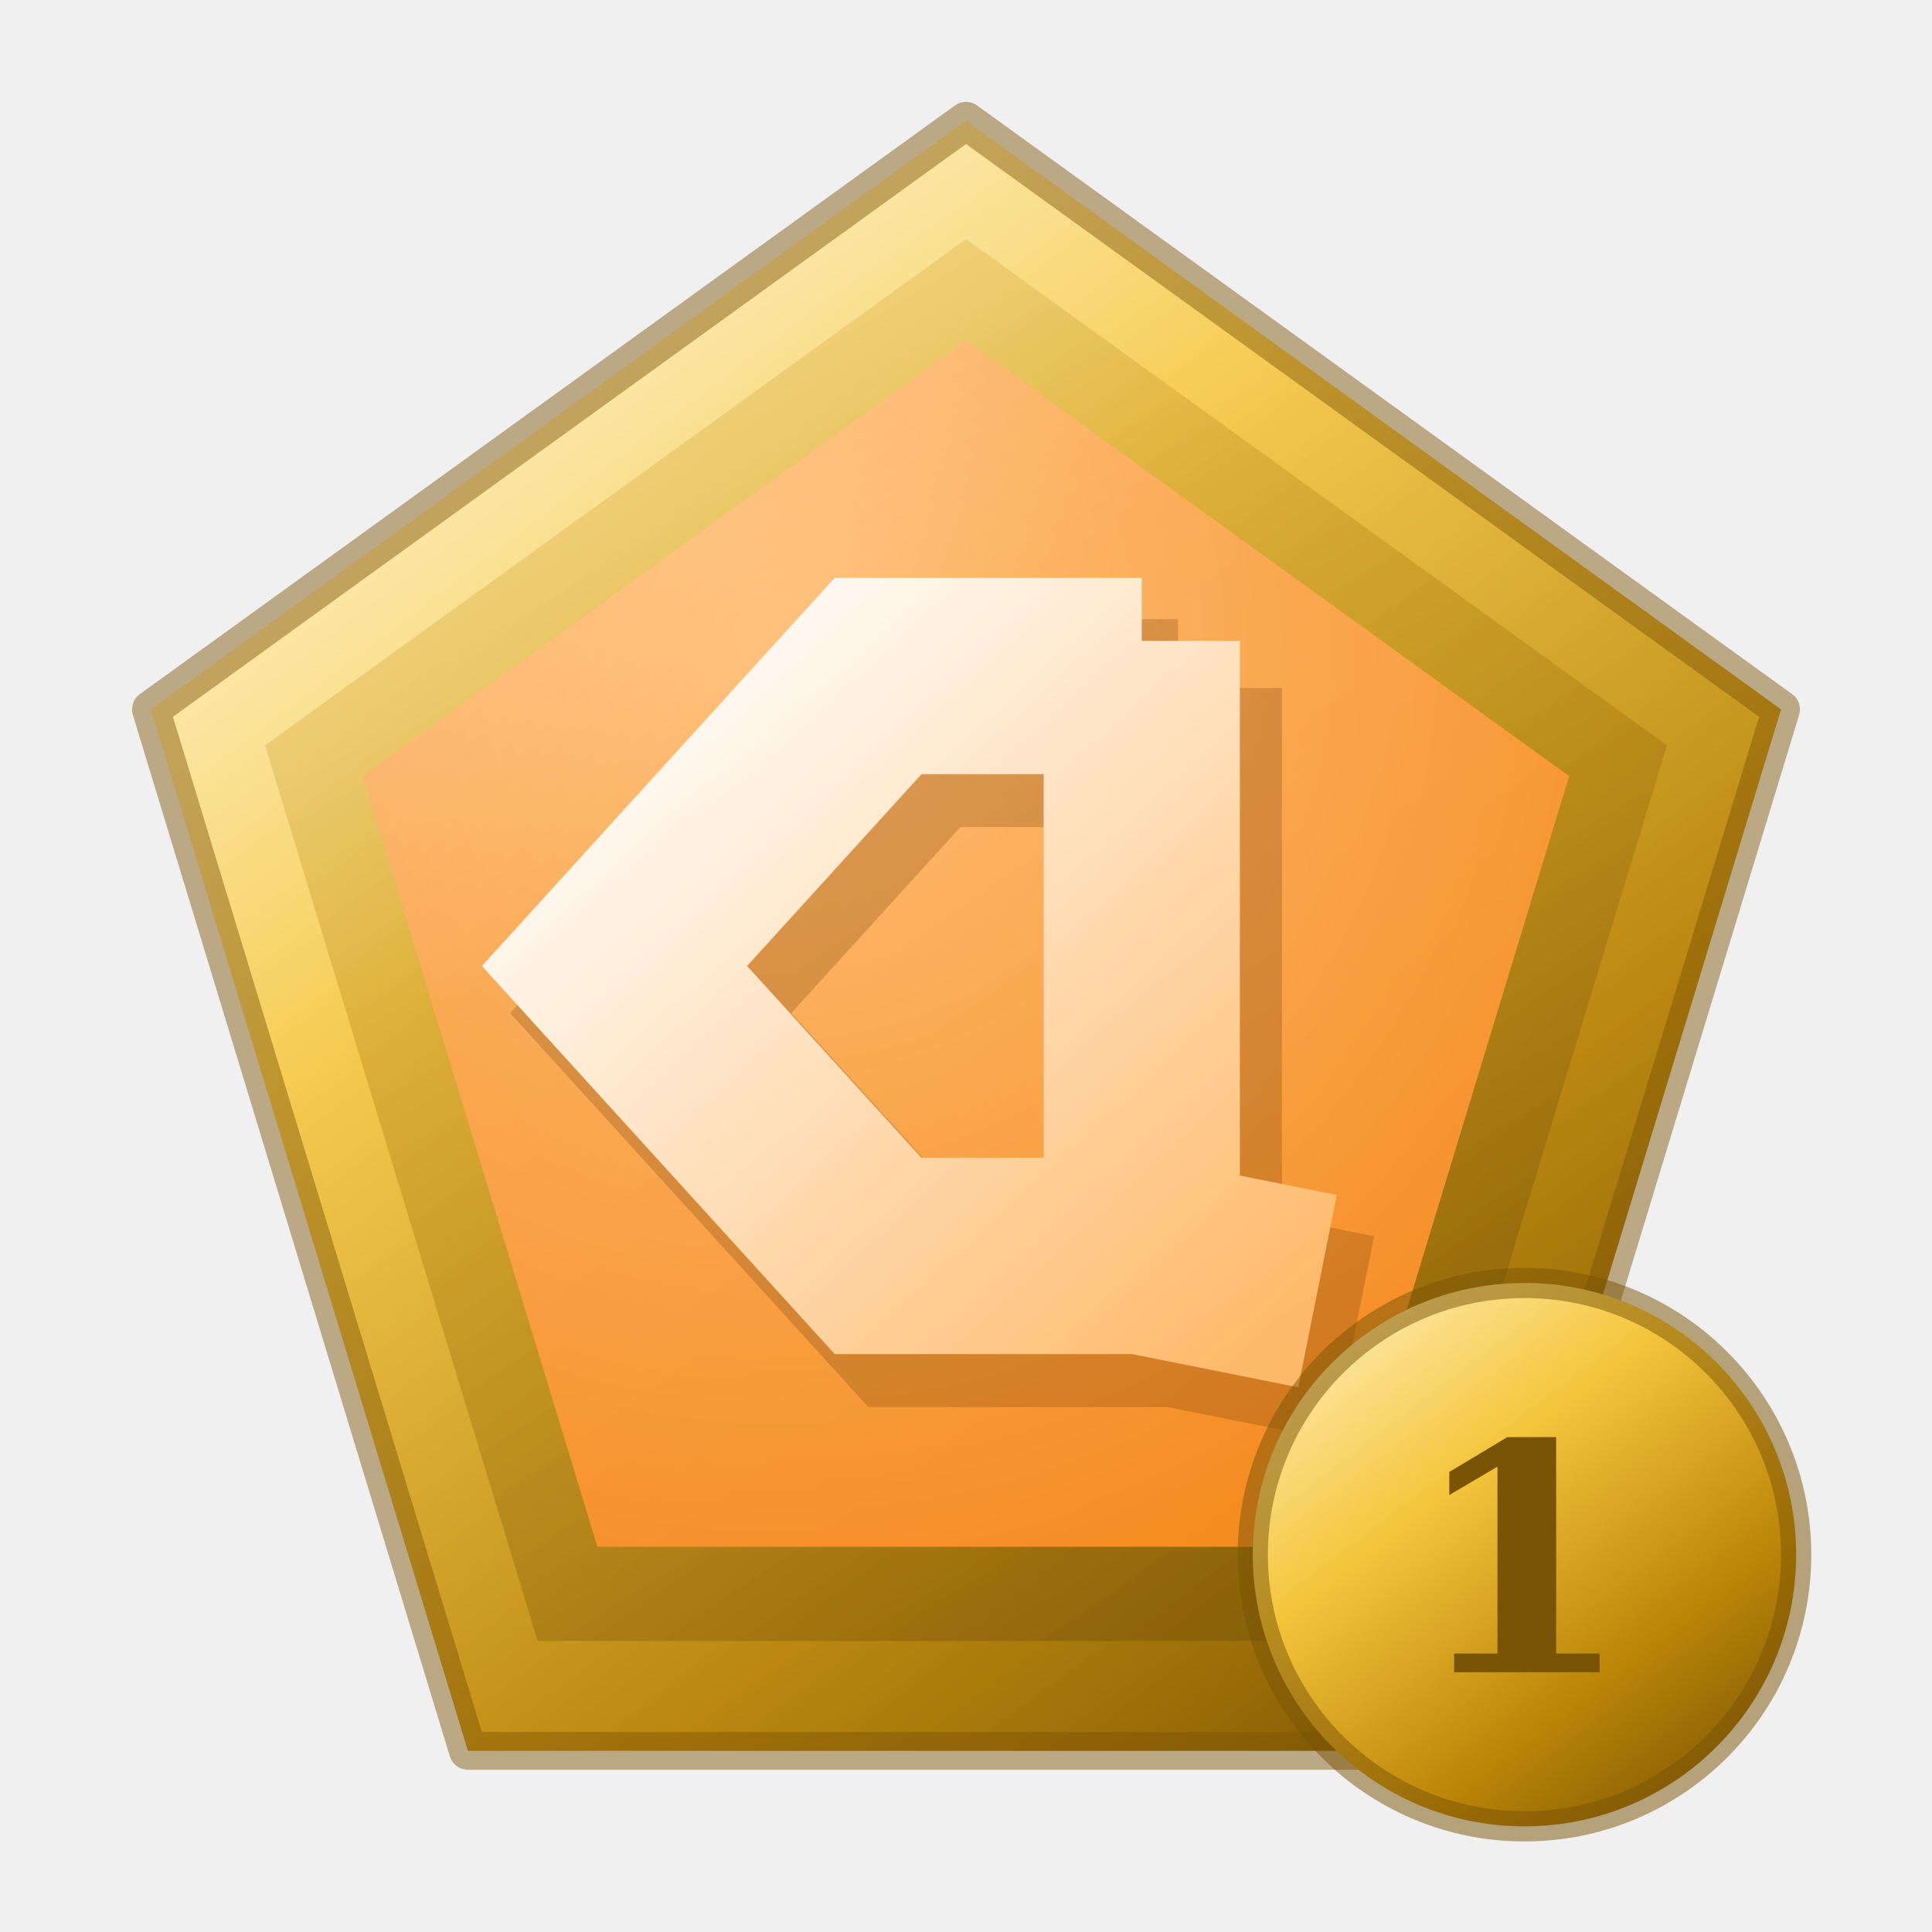
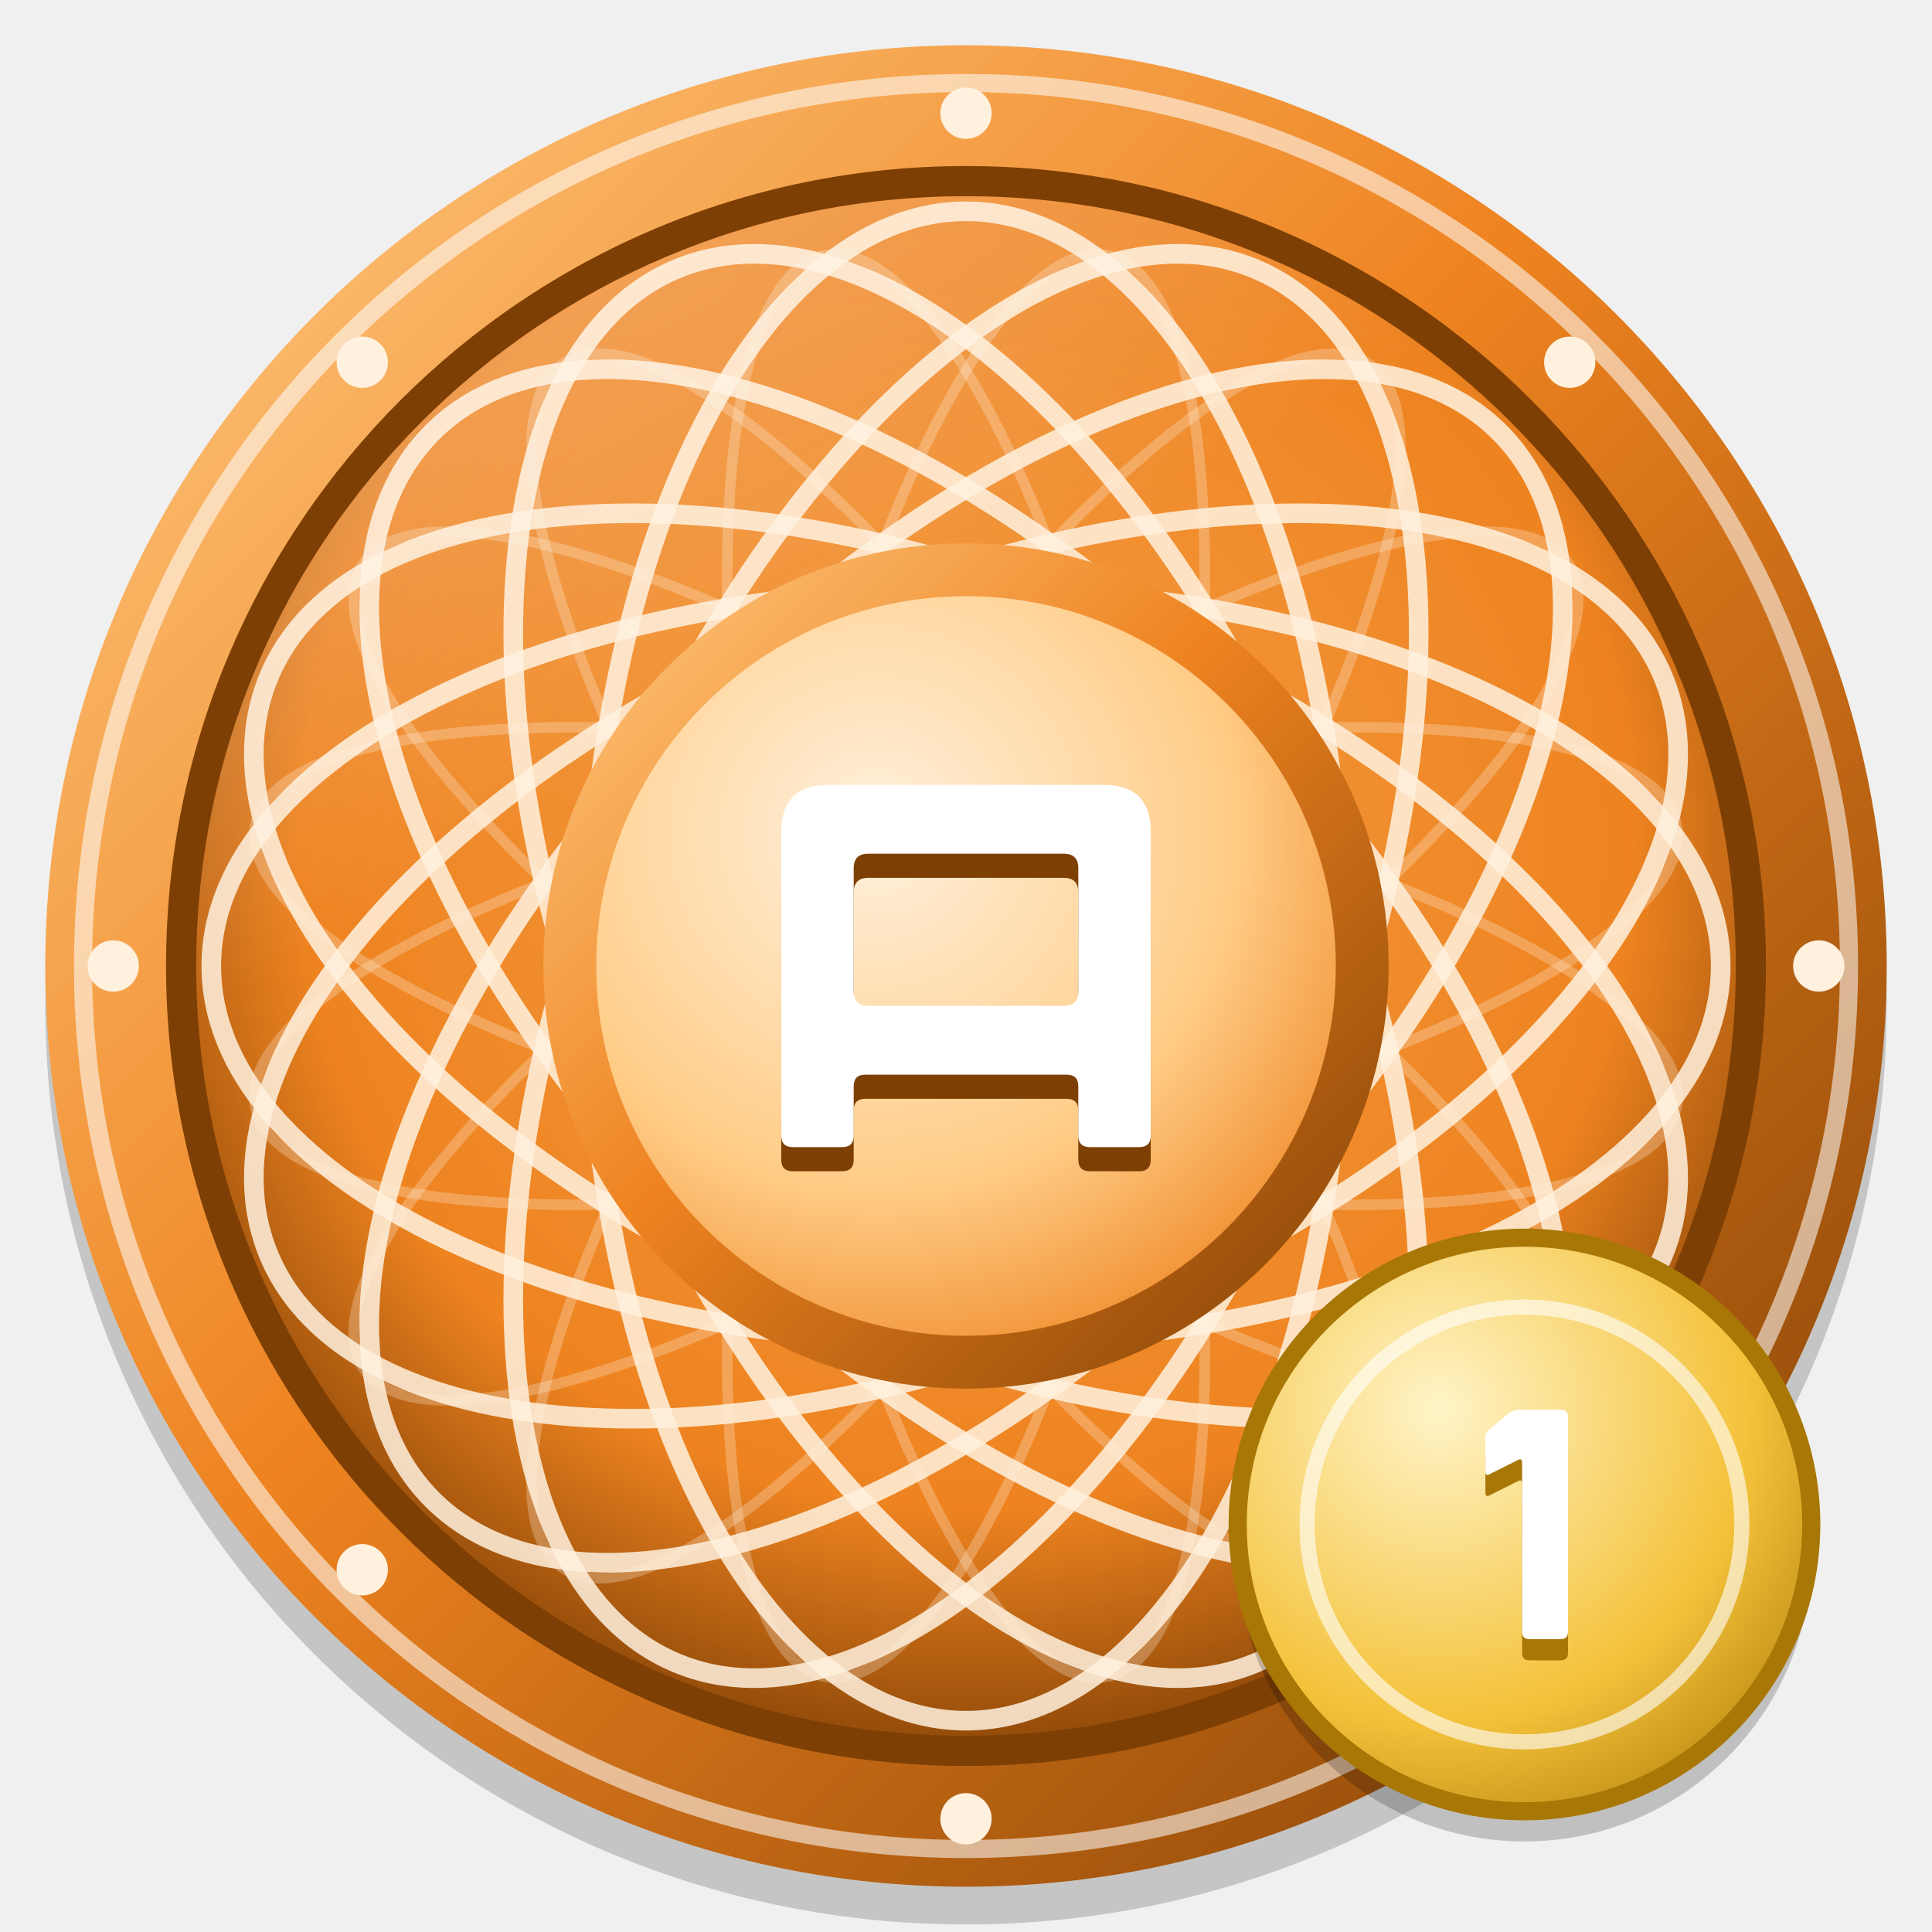
- <svg xmlns="http://www.w3.org/2000/svg" width="128" height="128" viewBox="0 0 128 128" fill="none">
+ <svg xmlns="http://www.w3.org/2000/svg" viewBox="0 0 128 128" fill="none">
  <defs>
-     <linearGradient id="Lalphapentagonlogo1p" x1="12%" y1="0%" x2="88%" y2="100%">
-       <stop offset="0" stop-color="#FFF0BE" stop-opacity="1" />
-       <stop offset="0.35" stop-color="#F5C63C" stop-opacity="1" />
-       <stop offset="0.72" stop-color="#B98407" stop-opacity="1" />
-       <stop offset="1" stop-color="#7A5405" stop-opacity="1" />
+     <linearGradient id="roalpha1rim" x1="0" y1="0" x2="1" y2="1">
+       <stop offset="0" stop-color="#FFCC86" />
+       <stop offset=".45" stop-color="#EE8320" />
+       <stop offset="1" stop-color="#7E3F04" />
    </linearGradient>
-     <linearGradient id="Lalphapentagonlogo1i" x1="0%" y1="0%" x2="60%" y2="100%">
-       <stop offset="0" stop-color="#F5C63C" stop-opacity="1" />
-       <stop offset="0.55" stop-color="#B98407" stop-opacity="1" />
-       <stop offset="1" stop-color="#7A5405" stop-opacity="1" />
+     <radialGradient id="roalpha1face" cx=".5" cy=".42" r=".62">
+       <stop offset="0" stop-color="#F49D44" />
+       <stop offset=".7" stop-color="#EE8320" />
+       <stop offset="1" stop-color="#7E3F04" />
+     </radialGradient>
+     <radialGradient id="roalpha1med" cx=".38" cy=".32" r=".8">
+       <stop offset="0" stop-color="#FFF1DE" />
+       <stop offset=".6" stop-color="#FFCC86" />
+       <stop offset="1" stop-color="#EE8320" />
+     </radialGradient>
+     <linearGradient id="roalpha1shine" x1="0" y1="0" x2=".7" y2="1">
+       <stop offset="0" stop-color="#fff" stop-opacity=".5" />
+       <stop offset=".5" stop-color="#fff" stop-opacity="0" />
    </linearGradient>
-     <linearGradient id="Lalphapentagonlogo1g" x1="0%" y1="0%" x2="70%" y2="100%">
-       <stop offset="0" stop-color="#FFFFFF" stop-opacity="0.55" />
-       <stop offset="0.45" stop-color="#FFFFFF" stop-opacity="0.1" />
-       <stop offset="1" stop-color="#FFFFFF" stop-opacity="0" />
-     </linearGradient>
-     <radialGradient id="Lalphapentagonlogo1c" cx="35%" cy="25%" r="80%">
-       <stop offset="0" stop-color="#FFB765" stop-opacity="1" />
-       <stop offset="1" stop-color="#F58A1E" stop-opacity="1" />
+     <clipPath id="roalpha1clip">
+       <circle cx="64" cy="64" r="51" />
+     </clipPath>
+   </defs>
+   <circle cx="64" cy="66.5" r="61" fill="#000" opacity=".18" />
+   <circle cx="64" cy="64" r="61" fill="url(#roalpha1rim)" />
+   <circle cx="64" cy="64" r="58.5" fill="none" stroke="#fff" stroke-opacity=".55" stroke-width="1.2" />
+   <circle cx="64.0" cy="7.5" r="1.7" fill="#FFF1DE" />
+   <circle cx="104.0" cy="24.0" r="1.7" fill="#FFF1DE" />
+   <circle cx="120.5" cy="64.0" r="1.7" fill="#FFF1DE" />
+   <circle cx="104.0" cy="104.0" r="1.7" fill="#FFF1DE" />
+   <circle cx="64.0" cy="120.5" r="1.7" fill="#FFF1DE" />
+   <circle cx="24.0" cy="104.0" r="1.7" fill="#FFF1DE" />
+   <circle cx="7.5" cy="64.0" r="1.7" fill="#FFF1DE" />
+   <circle cx="24.0" cy="24.0" r="1.7" fill="#FFF1DE" />
+   <circle cx="64" cy="64" r="53" fill="#7E3F04" />
+   <circle cx="64" cy="64" r="51" fill="url(#roalpha1face)" />
+   <g clip-path="url(#roalpha1clip)">
+     <ellipse cx="64" cy="64" rx="48" ry="13" fill="none" stroke="#FFF1DE" stroke-opacity=".28" stroke-width=".7" transform="rotate(11.25 64 64)" />
+     <ellipse cx="64" cy="64" rx="48" ry="13" fill="none" stroke="#FFF1DE" stroke-opacity=".28" stroke-width=".7" transform="rotate(33.75 64 64)" />
+     <ellipse cx="64" cy="64" rx="48" ry="13" fill="none" stroke="#FFF1DE" stroke-opacity=".28" stroke-width=".7" transform="rotate(56.25 64 64)" />
+     <ellipse cx="64" cy="64" rx="48" ry="13" fill="none" stroke="#FFF1DE" stroke-opacity=".28" stroke-width=".7" transform="rotate(78.75 64 64)" />
+     <ellipse cx="64" cy="64" rx="48" ry="13" fill="none" stroke="#FFF1DE" stroke-opacity=".28" stroke-width=".7" transform="rotate(101.25 64 64)" />
+     <ellipse cx="64" cy="64" rx="48" ry="13" fill="none" stroke="#FFF1DE" stroke-opacity=".28" stroke-width=".7" transform="rotate(123.75 64 64)" />
+     <ellipse cx="64" cy="64" rx="48" ry="13" fill="none" stroke="#FFF1DE" stroke-opacity=".28" stroke-width=".7" transform="rotate(146.25 64 64)" />
+     <ellipse cx="64" cy="64" rx="48" ry="13" fill="none" stroke="#FFF1DE" stroke-opacity=".28" stroke-width=".7" transform="rotate(168.75 64 64)" />
+     <ellipse cx="64" cy="64" rx="50" ry="25" fill="none" stroke="#FFF1DE" stroke-opacity=".85" stroke-width="1.3" transform="rotate(0.00 64 64)" />
+     <ellipse cx="64" cy="64" rx="50" ry="25" fill="none" stroke="#FFF1DE" stroke-opacity=".85" stroke-width="1.3" transform="rotate(22.50 64 64)" />
+     <ellipse cx="64" cy="64" rx="50" ry="25" fill="none" stroke="#FFF1DE" stroke-opacity=".85" stroke-width="1.3" transform="rotate(45.00 64 64)" />
+     <ellipse cx="64" cy="64" rx="50" ry="25" fill="none" stroke="#FFF1DE" stroke-opacity=".85" stroke-width="1.3" transform="rotate(67.50 64 64)" />
+     <ellipse cx="64" cy="64" rx="50" ry="25" fill="none" stroke="#FFF1DE" stroke-opacity=".85" stroke-width="1.3" transform="rotate(90.00 64 64)" />
+     <ellipse cx="64" cy="64" rx="50" ry="25" fill="none" stroke="#FFF1DE" stroke-opacity=".85" stroke-width="1.3" transform="rotate(112.50 64 64)" />
+     <ellipse cx="64" cy="64" rx="50" ry="25" fill="none" stroke="#FFF1DE" stroke-opacity=".85" stroke-width="1.3" transform="rotate(135.00 64 64)" />
+     <ellipse cx="64" cy="64" rx="50" ry="25" fill="none" stroke="#FFF1DE" stroke-opacity=".85" stroke-width="1.3" transform="rotate(157.50 64 64)" />
+     <path d="M0 0 H128 L0 100 Z" fill="url(#roalpha1shine)" />
+   </g>
+   <circle cx="64" cy="64" r="28" fill="url(#roalpha1rim)" />
+   <circle cx="64" cy="64" r="24.5" fill="url(#roalpha1med)" />
+   <g transform="translate(0 1.6)">
+     <path d="M13.00 0.00 L89.00 0.00 Q102.00 0.00 102.00 13.00 L102.00 96.80 Q102.00 100.00 98.80 100.00 L85.20 100.00 Q82.00 100.00 82.00 96.80 L82.00 83.20 Q82.00 80.00 78.80 80.00 L23.20 80.00 Q20.00 80.00 20.00 83.20 L20.00 96.80 Q20.00 100.00 16.80 100.00 L3.20 100.00 Q0.00 100.00 0.00 96.80 L0.00 13.00 Q0.00 0.00 13.00 0.00 Z M20.00 23.00 L20.00 57.00 Q20.00 61.00 24.00 61.00 L78.00 61.00 Q82.00 61.00 82.00 57.00 L82.00 23.00 Q82.00 19.00 78.00 19.00 L24.00 19.00 Q20.00 19.00 20.00 23.00 Z" fill="#7E3F04" fill-rule="evenodd" transform="translate(51.76 52.00) scale(0.24)" />
+   </g>
+   <path d="M13.00 0.00 L89.00 0.00 Q102.00 0.00 102.00 13.00 L102.00 96.80 Q102.00 100.00 98.80 100.00 L85.20 100.00 Q82.00 100.00 82.00 96.80 L82.00 83.20 Q82.00 80.00 78.80 80.00 L23.20 80.00 Q20.00 80.00 20.00 83.20 L20.00 96.80 Q20.00 100.00 16.80 100.00 L3.20 100.00 Q0.00 100.00 0.00 96.80 L0.00 13.00 Q0.00 0.00 13.00 0.00 Z M20.00 23.00 L20.00 57.00 Q20.00 61.00 24.00 61.00 L78.00 61.00 Q82.00 61.00 82.00 57.00 L82.00 23.00 Q82.00 19.00 78.00 19.00 L24.00 19.00 Q20.00 19.00 20.00 23.00 Z" fill="#fff" fill-rule="evenodd" transform="translate(51.76 52.00) scale(0.24)" />
+   <defs>
+     <radialGradient id="roalpha1pt" cx=".35" cy=".3" r=".9">
+       <stop offset="0" stop-color="#FFF4C8" />
+       <stop offset=".6" stop-color="#F4C23A" />
+       <stop offset="1" stop-color="#A87705" />
    </radialGradient>
  </defs>
-   <path d="M64 8 L118 47 L97 116 H31 L10 47 Z" fill="url(#Lalphapentagonlogo1p)" />
-   <g transform="translate(64,64) scale(.86) translate(-64,-64)">
-     <path d="M64 8 L118 47 L97 116 H31 L10 47 Z" fill="url(#Lalphapentagonlogo1i)" opacity=".55" />
+   <circle cx="101" cy="103" r="19" fill="#000" opacity=".2" />
+   <circle cx="101" cy="101" r="19" fill="url(#roalpha1pt)" stroke="#A87705" stroke-width="1.2" />
+   <circle cx="101" cy="101" r="14.4" fill="none" stroke="#fff" stroke-opacity=".6" stroke-width="1" />
+   <g transform="translate(0 1.4)">
+     <path d="M21.00 0.00 L39.00 0.00 Q42.00 0.00 42.00 3.00 L42.00 96.80 Q42.00 100.00 38.80 100.00 L25.20 100.00 Q22.00 100.00 22.00 96.80 L22.00 23.00 Q22.00 21.00 20.21 21.89 L7.79 28.11 Q6.00 29.00 6.00 27.00 L6.00 12.00 Q6.00 10.00 7.54 8.72 L15.70 1.92 Q18.00 0.00 21.00 0.00 Z" fill="#A87705" transform="translate(97.50 93.40) scale(0.152)" />
  </g>
-   <g transform="translate(64,64) scale(.74) translate(-64,-64)">
-     <path d="M64 8 L118 47 L97 116 H31 L10 47 Z" fill="url(#Lalphapentagonlogo1c)" />
-   </g>
-   <defs>
-     <linearGradient id="gLalphapentagonlogo1logo" x1="0%" y1="0%" x2="100%" y2="100%">
-       <stop offset="0" stop-color="#FFFFFF" />
-       <stop offset="1" stop-color="#FFB765" />
-     </linearGradient>
-   </defs>
-   <g transform="translate(64.00 64.00) scale(0.5822) translate(-60.00 -77.00)">
-     <path d="M80 44 L50 44 L20 77 L50 110 L80 110 M80 40 V110 L100 114" fill="none" stroke-linecap="butt" stroke-linejoin="miter" stroke-miterlimit="2" stroke="#8A4A06" stroke-opacity=".34" stroke-width="23.67" transform="translate(4.12 5.36)" />
-     <path d="M80 44 L50 44 L20 77 L50 110 L80 110 M80 40 V110 L100 114" fill="none" stroke-linecap="butt" stroke-linejoin="miter" stroke-miterlimit="2" stroke="url(#gLalphapentagonlogo1logo)" stroke-width="22.33" />
-   </g>
-   <path d="M64 8 L118 47 L97 116 H31 L10 47 Z" fill="url(#Lalphapentagonlogo1g)" />
-   <path d="M64 8 L118 47 L97 116 H31 L10 47 Z" fill="none" stroke="#7A5405" stroke-opacity=".45" stroke-width="2.5" stroke-linejoin="round" />
-   <circle cx="101" cy="103" r="18" fill="url(#Lalphapentagonlogo1p)" stroke="#7A5405" stroke-opacity=".5" stroke-width="2" />
-   <path d="M96.34 110.79V109.55H99.21V97.17L96.02 99.05V97.52L99.87 95.21H103.10V109.55H105.98V110.79Z" fill="#7A5405" />
+   <path d="M21.00 0.00 L39.00 0.00 Q42.00 0.00 42.00 3.00 L42.00 96.80 Q42.00 100.00 38.80 100.00 L25.20 100.00 Q22.00 100.00 22.00 96.80 L22.00 23.00 Q22.00 21.00 20.21 21.89 L7.79 28.11 Q6.00 29.00 6.00 27.00 L6.00 12.00 Q6.00 10.00 7.54 8.72 L15.70 1.92 Q18.00 0.00 21.00 0.00 Z" fill="#fff" transform="translate(97.50 93.40) scale(0.152)" />
</svg>
